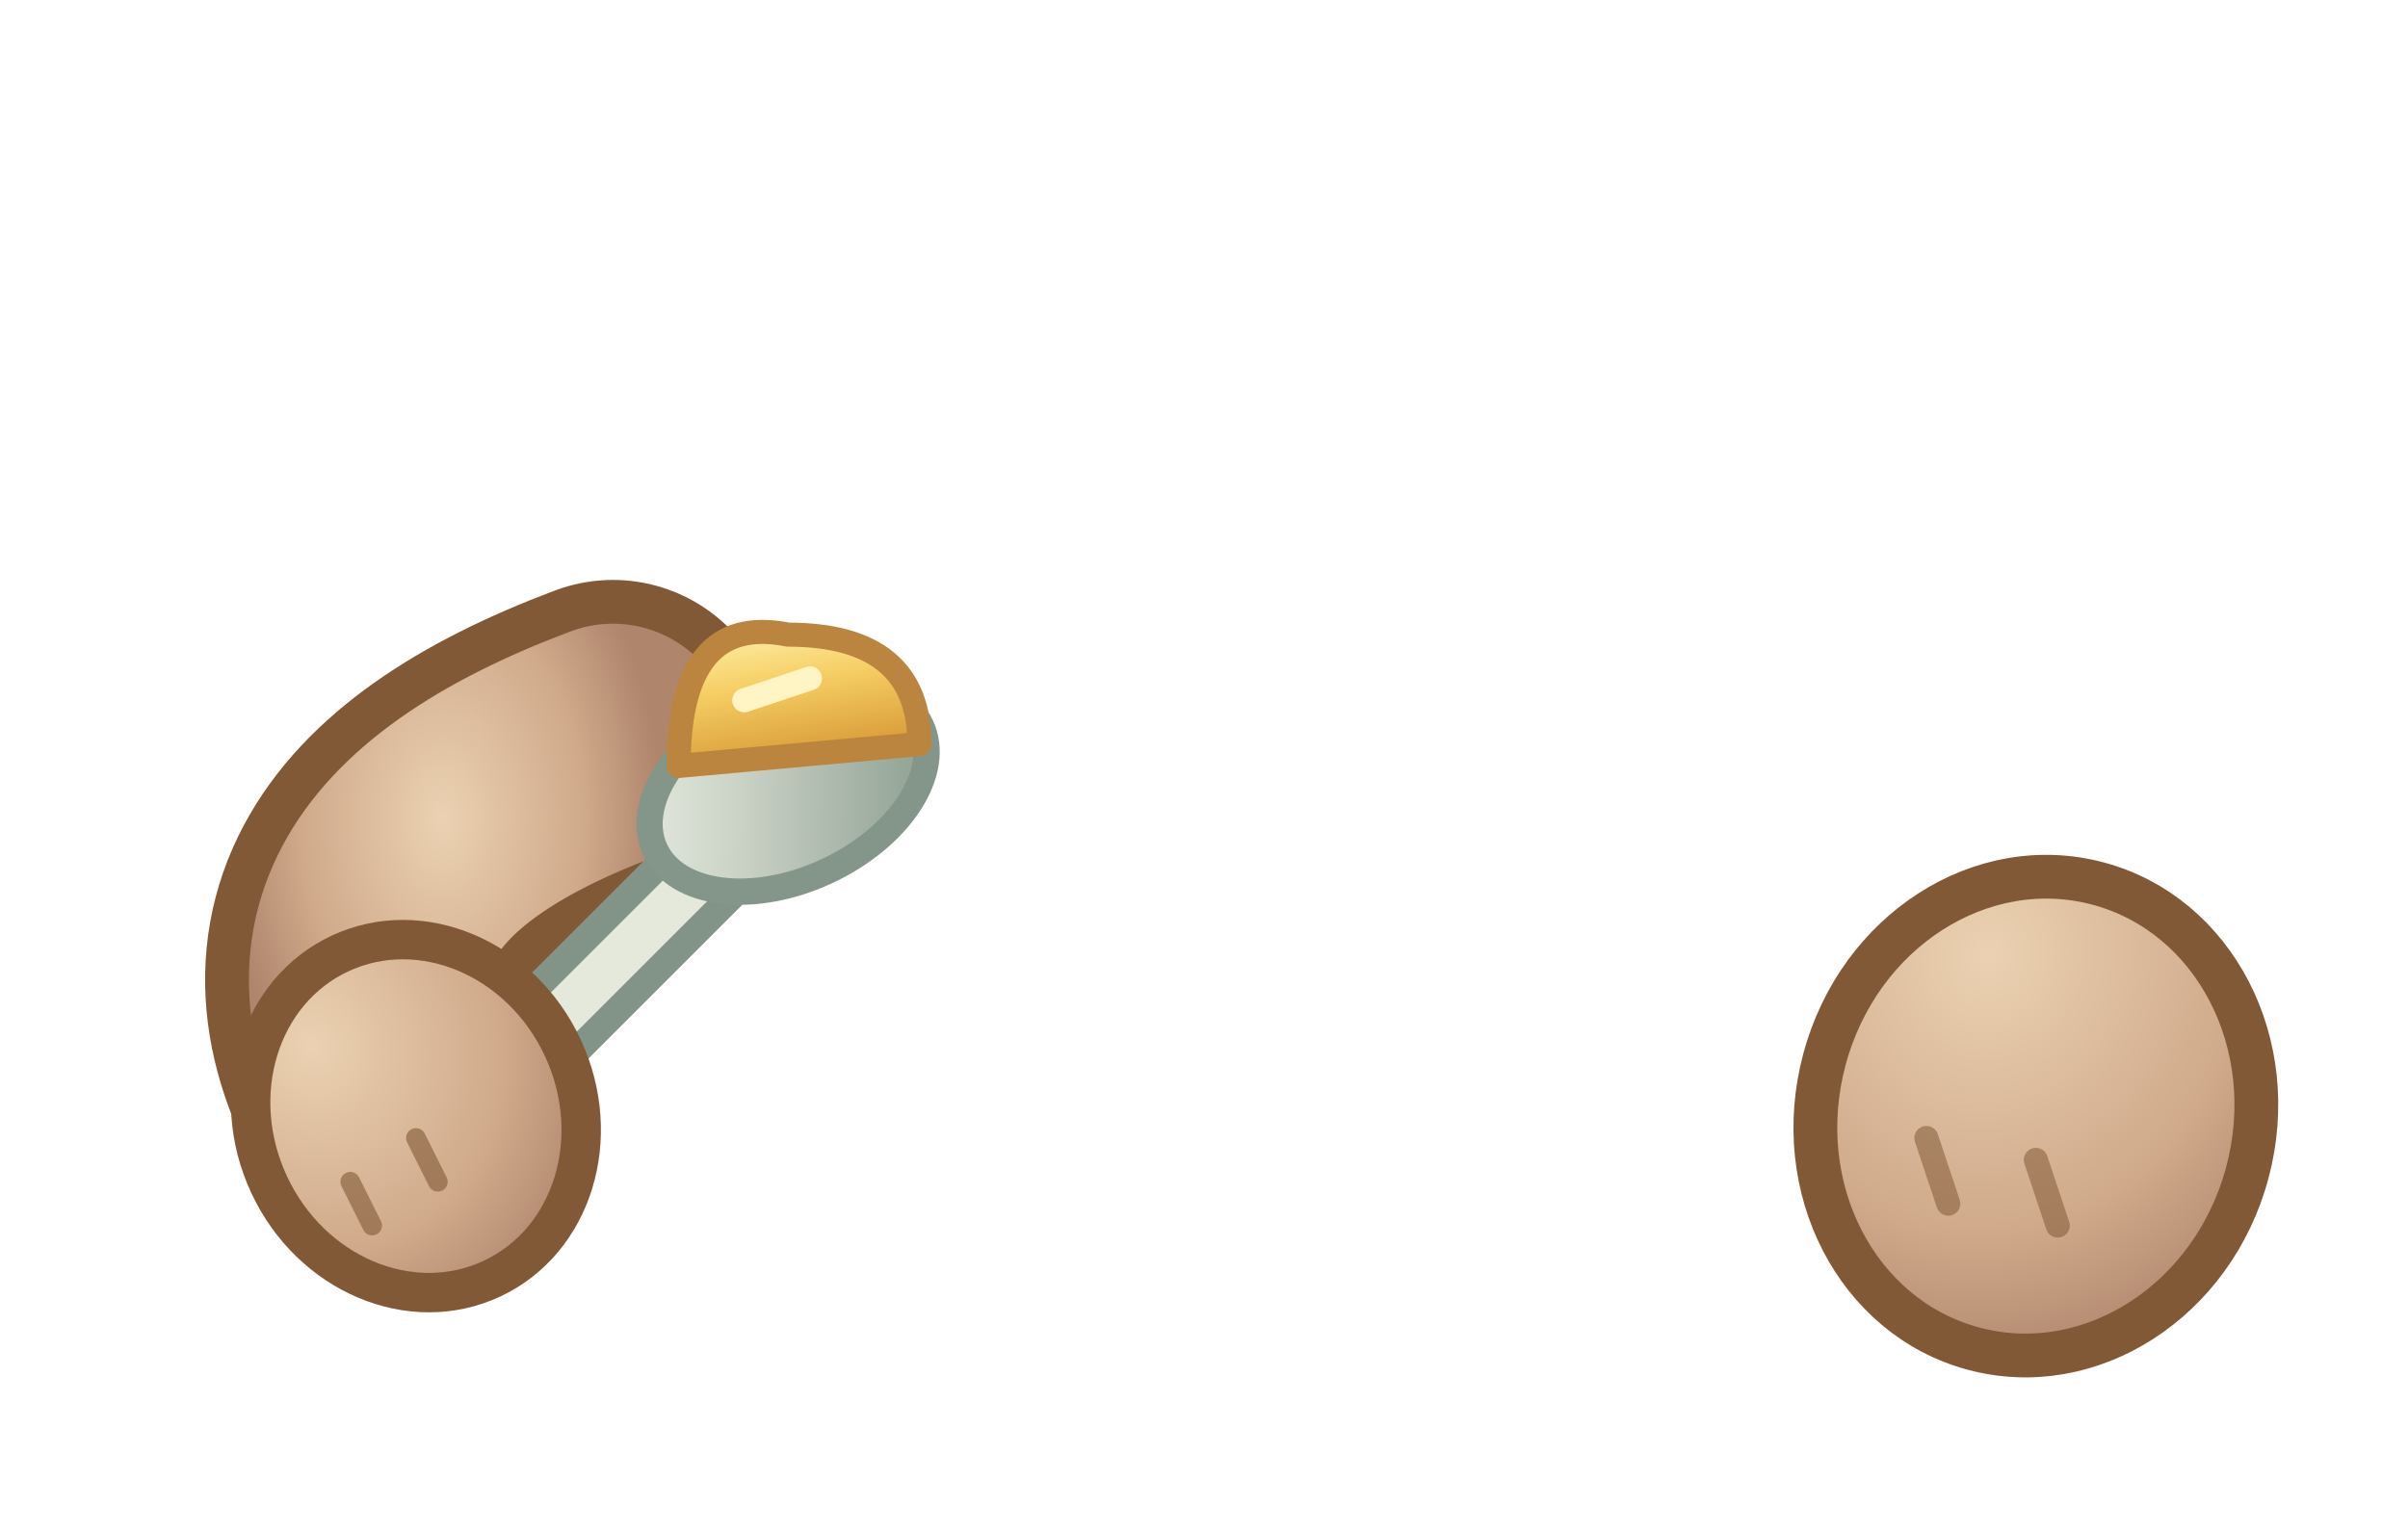
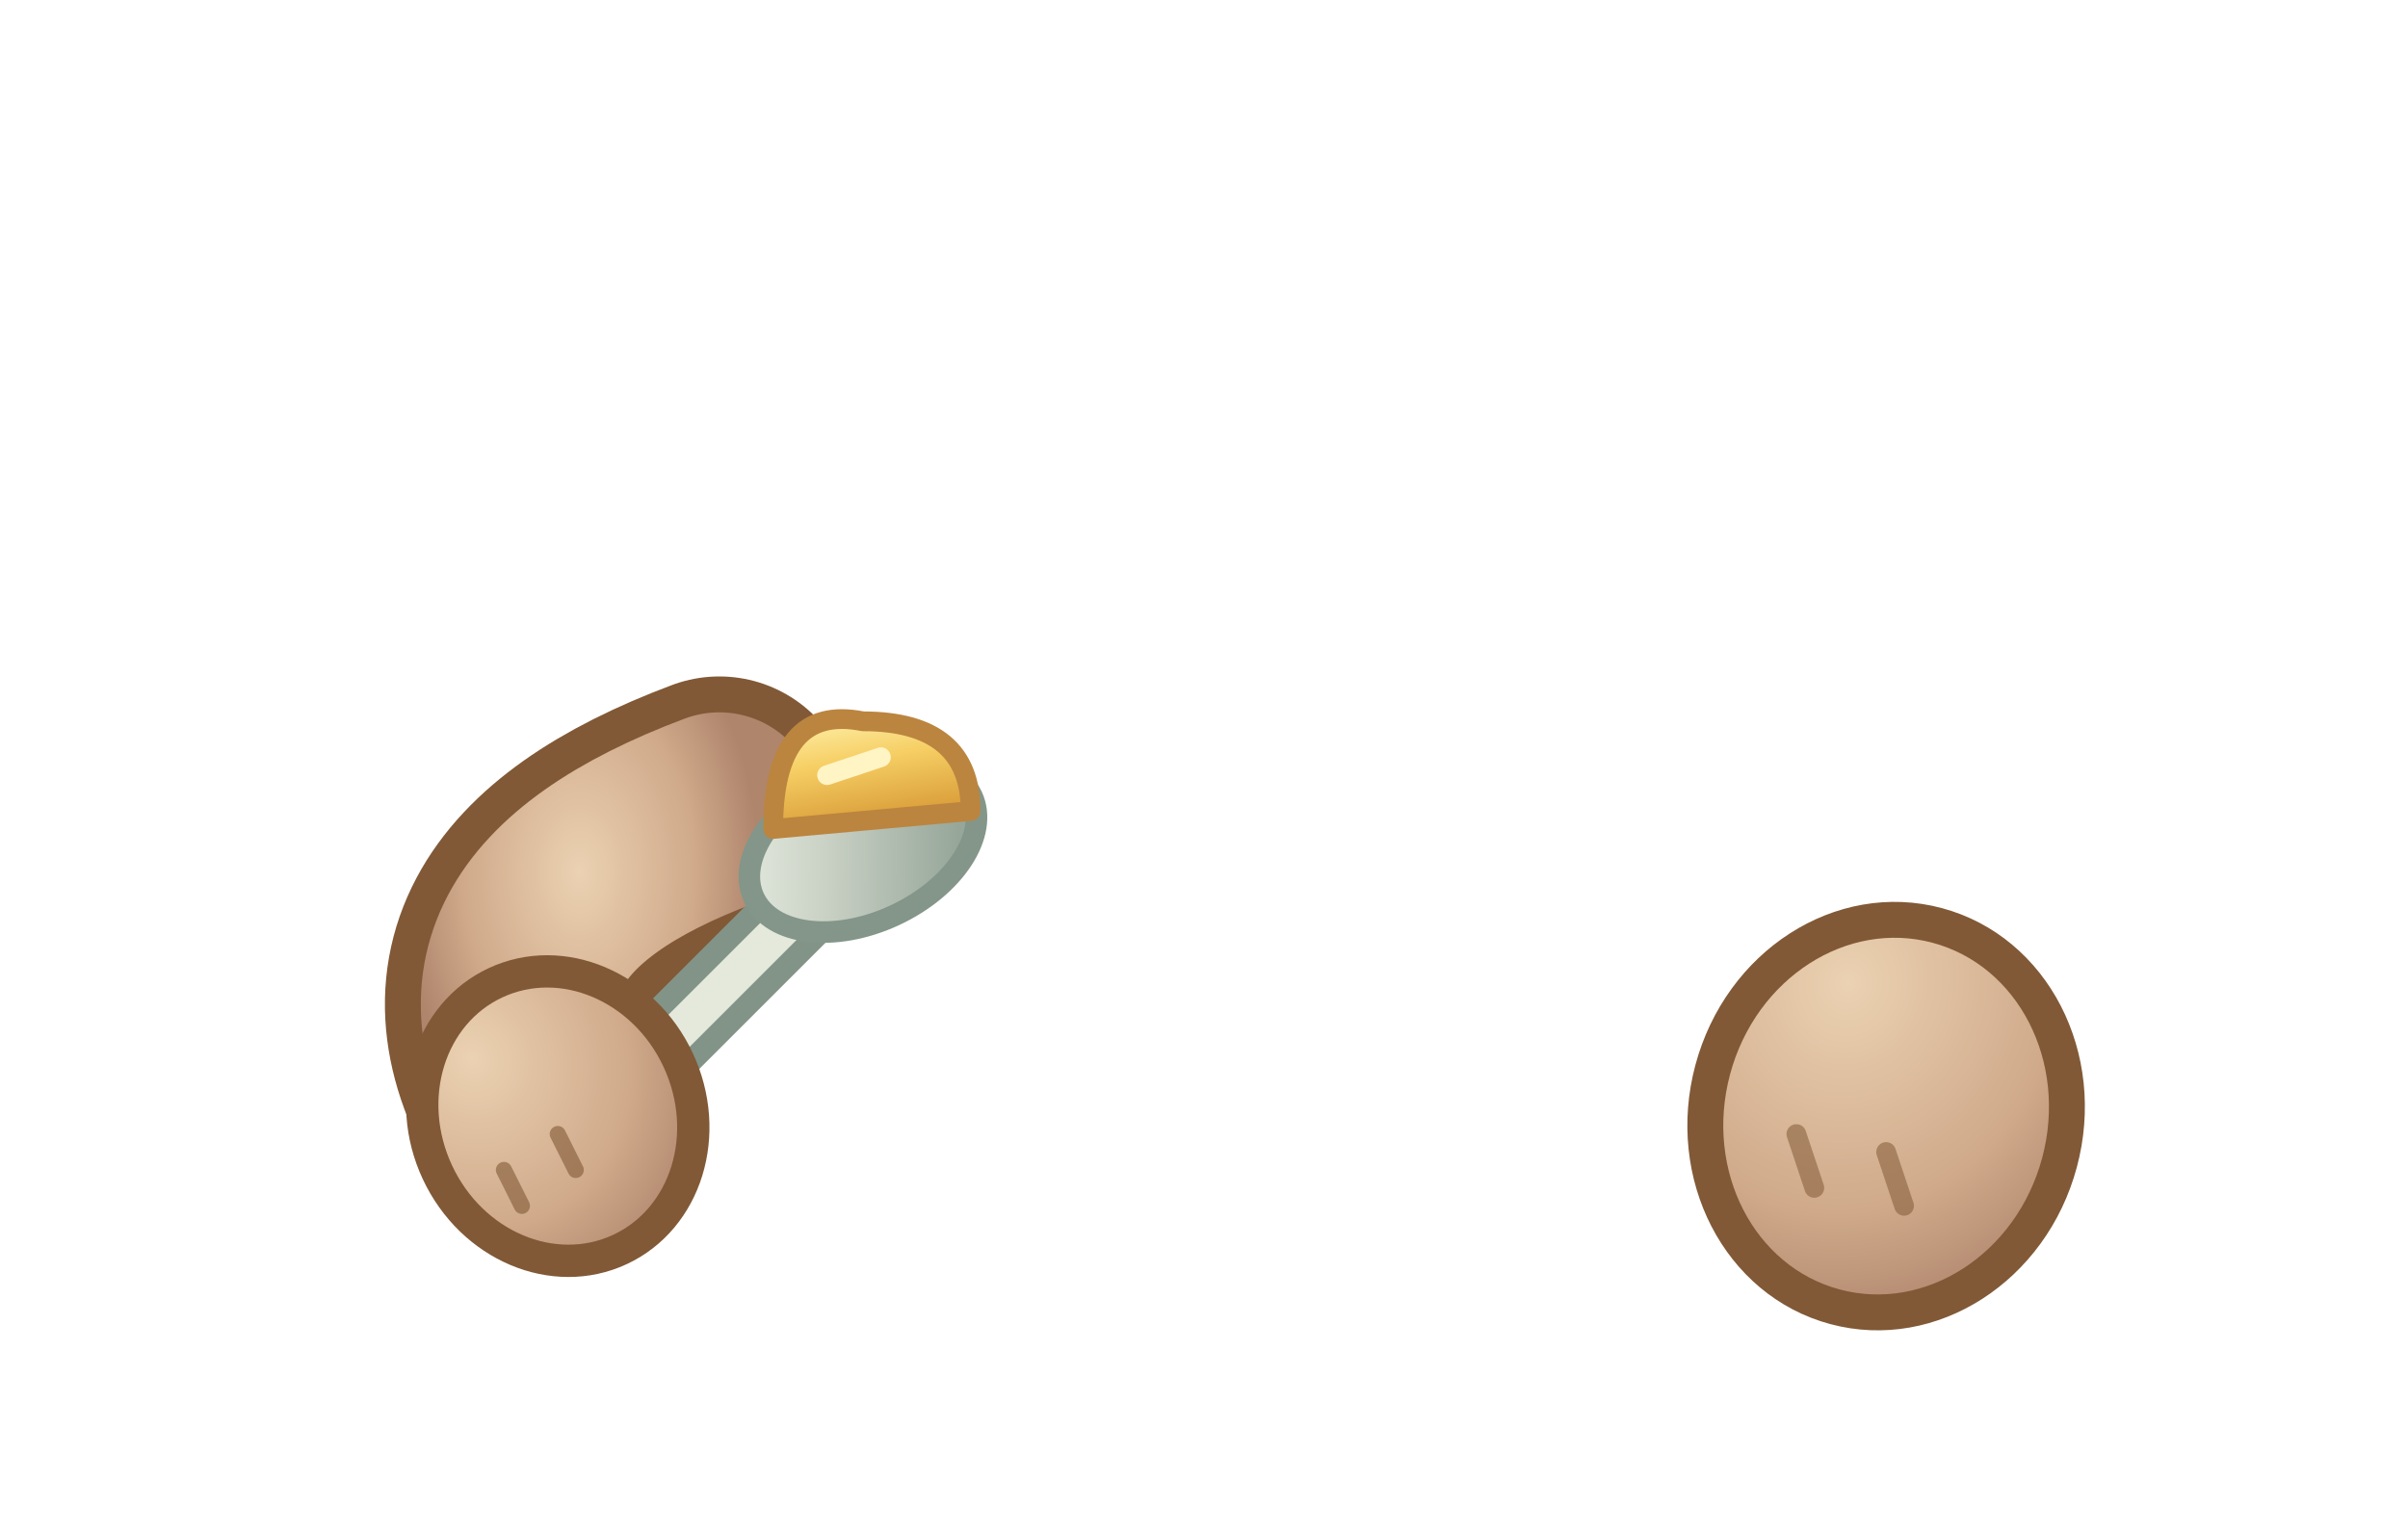
<svg xmlns="http://www.w3.org/2000/svg" width="110" height="70" viewBox="80 70 110 70">
  <defs>
    <linearGradient id="wood" x2=".2" y2="1">
      <stop stop-color="#f3c37c" />
      <stop offset=".52" stop-color="#df9f56" />
      <stop offset="1" stop-color="#b77736" />
    </linearGradient>
    <linearGradient id="woodTop" x2=".2" y2="1">
      <stop stop-color="#ffe0a5" />
      <stop offset=".7" stop-color="#edbd7d" />
      <stop offset="1" stop-color="#dea365" />
    </linearGradient>
    <linearGradient id="woodDark" x2="1" y2=".4">
      <stop stop-color="#ab692f" />
      <stop offset=".5" stop-color="#ce8e45" />
      <stop offset="1" stop-color="#8f552a" />
    </linearGradient>
    <radialGradient id="cream" cx=".35" cy=".25" r=".9">
      <stop stop-color="#fffdf0" />
      <stop offset=".68" stop-color="#fff0d9" />
      <stop offset="1" stop-color="#edd6b7" />
    </radialGradient>
    <radialGradient id="bunny" cx=".3" cy=".2" r=".9">
      <stop stop-color="#fffaf0" />
      <stop offset=".72" stop-color="#fff0dc" />
      <stop offset="1" stop-color="#efc8ac" />
    </radialGradient>
    <radialGradient id="fox" cx=".3" cy=".2" r=".9">
      <stop stop-color="#ffca79" />
      <stop offset=".6" stop-color="#ffa847" />
      <stop offset="1" stop-color="#e68528" />
    </radialGradient>
    <radialGradient id="bear" cx=".3" cy=".2" r=".9">
      <stop stop-color="#eac18a" />
      <stop offset=".6" stop-color="#dca46b" />
      <stop offset="1" stop-color="#bc7848" />
    </radialGradient>
    <radialGradient id="cat" cx=".3" cy=".2" r=".9">
      <stop stop-color="#ebd2b2" />
      <stop offset=".65" stop-color="#cfa98a" />
      <stop offset="1" stop-color="#af856c" />
    </radialGradient>
    <radialGradient id="ink" cx=".25" cy=".1" r="1">
      <stop stop-color="#695644" />
      <stop offset="1" stop-color="#2f3328" />
    </radialGradient>
    <radialGradient id="leaf" cx=".25" cy=".2" r=".9">
      <stop stop-color="#bed272" />
      <stop offset=".5" stop-color="#90ad58" />
      <stop offset="1" stop-color="#537b3e" />
    </radialGradient>
    <linearGradient id="sage" x2=".4" y2="1">
      <stop stop-color="#bdd4a1" />
      <stop offset=".55" stop-color="#99b47c" />
      <stop offset="1" stop-color="#6f9060" />
    </linearGradient>
    <linearGradient id="mint" x2=".3" y2="1">
      <stop stop-color="#b6d5c1" />
      <stop offset="1" stop-color="#6e9b83" />
    </linearGradient>
    <linearGradient id="coral" x2=".3" y2="1">
      <stop stop-color="#ffd2ad" />
      <stop offset="1" stop-color="#ec9980" />
    </linearGradient>
    <linearGradient id="ceramic" x2=".4" y2="1">
      <stop stop-color="#fcf1df" />
      <stop offset="1" stop-color="#d6c3a7" />
    </linearGradient>
    <linearGradient id="metal" x2="1" y2=".3">
      <stop stop-color="#e8eee3" />
      <stop offset=".45" stop-color="#c9d0c4" />
      <stop offset="1" stop-color="#96a79a" />
    </linearGradient>
    <linearGradient id="terracotta" x2=".8" y2="1">
      <stop stop-color="#e8b475" />
      <stop offset=".45" stop-color="#cc894f" />
      <stop offset="1" stop-color="#a66836" />
    </linearGradient>
    <radialGradient id="skin" cx=".25" cy=".2" r=".9">
      <stop stop-color="#ffdcaa" />
      <stop offset=".7" stop-color="#f4b77b" />
      <stop offset="1" stop-color="#dc9562" />
    </radialGradient>
    <linearGradient id="hair" x2=".5" y2="1">
      <stop stop-color="#947046" />
      <stop offset=".55" stop-color="#6a4a2f" />
      <stop offset="1" stop-color="#4b3b29" />
    </linearGradient>
    <radialGradient id="tomato" cx=".3" cy=".2" r=".9">
      <stop stop-color="#ffad70" />
      <stop offset=".45" stop-color="#ee7046" />
      <stop offset="1" stop-color="#cd4c2e" />
    </radialGradient>
    <linearGradient id="broth" x2=".2" y2="1">
      <stop stop-color="#f58a51" />
      <stop offset="1" stop-color="#dc552f" />
    </linearGradient>
    <linearGradient id="noodle" x2=".3" y2="1">
      <stop stop-color="#fff2af" />
      <stop offset=".45" stop-color="#f6cf65" />
      <stop offset="1" stop-color="#d99c38" />
    </linearGradient>
    <linearGradient id="berry" x2=".3" y2="1">
      <stop stop-color="#ee8e82" />
      <stop offset=".35" stop-color="#d45151" />
      <stop offset="1" stop-color="#a93943" />
    </linearGradient>
    <linearGradient id="juice" x2=".1" y2="1">
      <stop stop-color="#ffc667" />
      <stop offset="1" stop-color="#e89638" />
    </linearGradient>
  </defs>
  <g stroke="#815936" stroke-width="2.3" stroke-linecap="round" stroke-linejoin="round">
-     <path d="M108 104Q92 110 99 121" fill="none" stroke="#815936" stroke-width="15" />
-     <path d="M108 104Q92 110 99 121" fill="none" stroke="url(#cat)" stroke-width="11" />
-     <path d="M99 123L116 106" stroke="#829488" stroke-width="4.6" />
-     <path d="M99 123L116 106" stroke="#e4e9dc" stroke-width="2.1" />
-     <ellipse cx="116" cy="106" rx="6.7" ry="4.2" transform="rotate(-25 116 106)" fill="url(#metal)" stroke="#839689" stroke-width="1.2" />
-     <path d="M111 105q0-7 5-6 6 0 6 5Z" fill="url(#noodle)" stroke="#bb853f" stroke-width="1.1" />
-     <path d="m114 102 3-1" stroke="#fff4c4" stroke-width="1.1" />
-     <ellipse cx="99" cy="121" rx="7.4" ry="8.2" transform="rotate(-25 99 121)" fill="url(#cat)" stroke="#815936" stroke-width="1.8" />
-     <path d="m96 124 1 2m2-4 1 2" stroke="#815936" stroke-width=".9" opacity=".6" />
-     <ellipse cx="173" cy="121" rx="10" ry="11" transform="rotate(15 173 121)" fill="url(#cat)" stroke="#815936" stroke-width="2" />
-     <path d="m168 122 1 3m4-2 1 3" stroke="#815936" stroke-width="1.1" opacity=".55" />
+     <g transform="translate(135 121) scale(0.82) translate(-135 -121)">
+       <path d="M108 104Q92 110 99 121" fill="none" stroke="#815936" stroke-width="15" />
+       <path d="M108 104Q92 110 99 121" fill="none" stroke="url(#cat)" stroke-width="11" />
+       <path d="M99 123L116 106" stroke="#829488" stroke-width="4.6" />
+       <path d="M99 123L116 106" stroke="#e4e9dc" stroke-width="2.1" />
+       <ellipse cx="116" cy="106" rx="6.7" ry="4.2" transform="rotate(-25 116 106)" fill="url(#metal)" stroke="#839689" stroke-width="1.2" />
+       <path d="M111 105q0-7 5-6 6 0 6 5Z" fill="url(#noodle)" stroke="#bb853f" stroke-width="1.1" />
+       <path d="m114 102 3-1" stroke="#fff4c4" stroke-width="1.1" />
+       <ellipse cx="99" cy="121" rx="7.4" ry="8.2" transform="rotate(-25 99 121)" fill="url(#cat)" stroke="#815936" stroke-width="1.8" />
+       <path d="m96 124 1 2m2-4 1 2" stroke="#815936" stroke-width=".9" opacity=".6" />
+       <ellipse cx="173" cy="121" rx="10" ry="11" transform="rotate(15 173 121)" fill="url(#cat)" stroke="#815936" stroke-width="2" />
+       <path d="m168 122 1 3m4-2 1 3" stroke="#815936" stroke-width="1.1" opacity=".55" />
+     </g>
  </g>
</svg>
